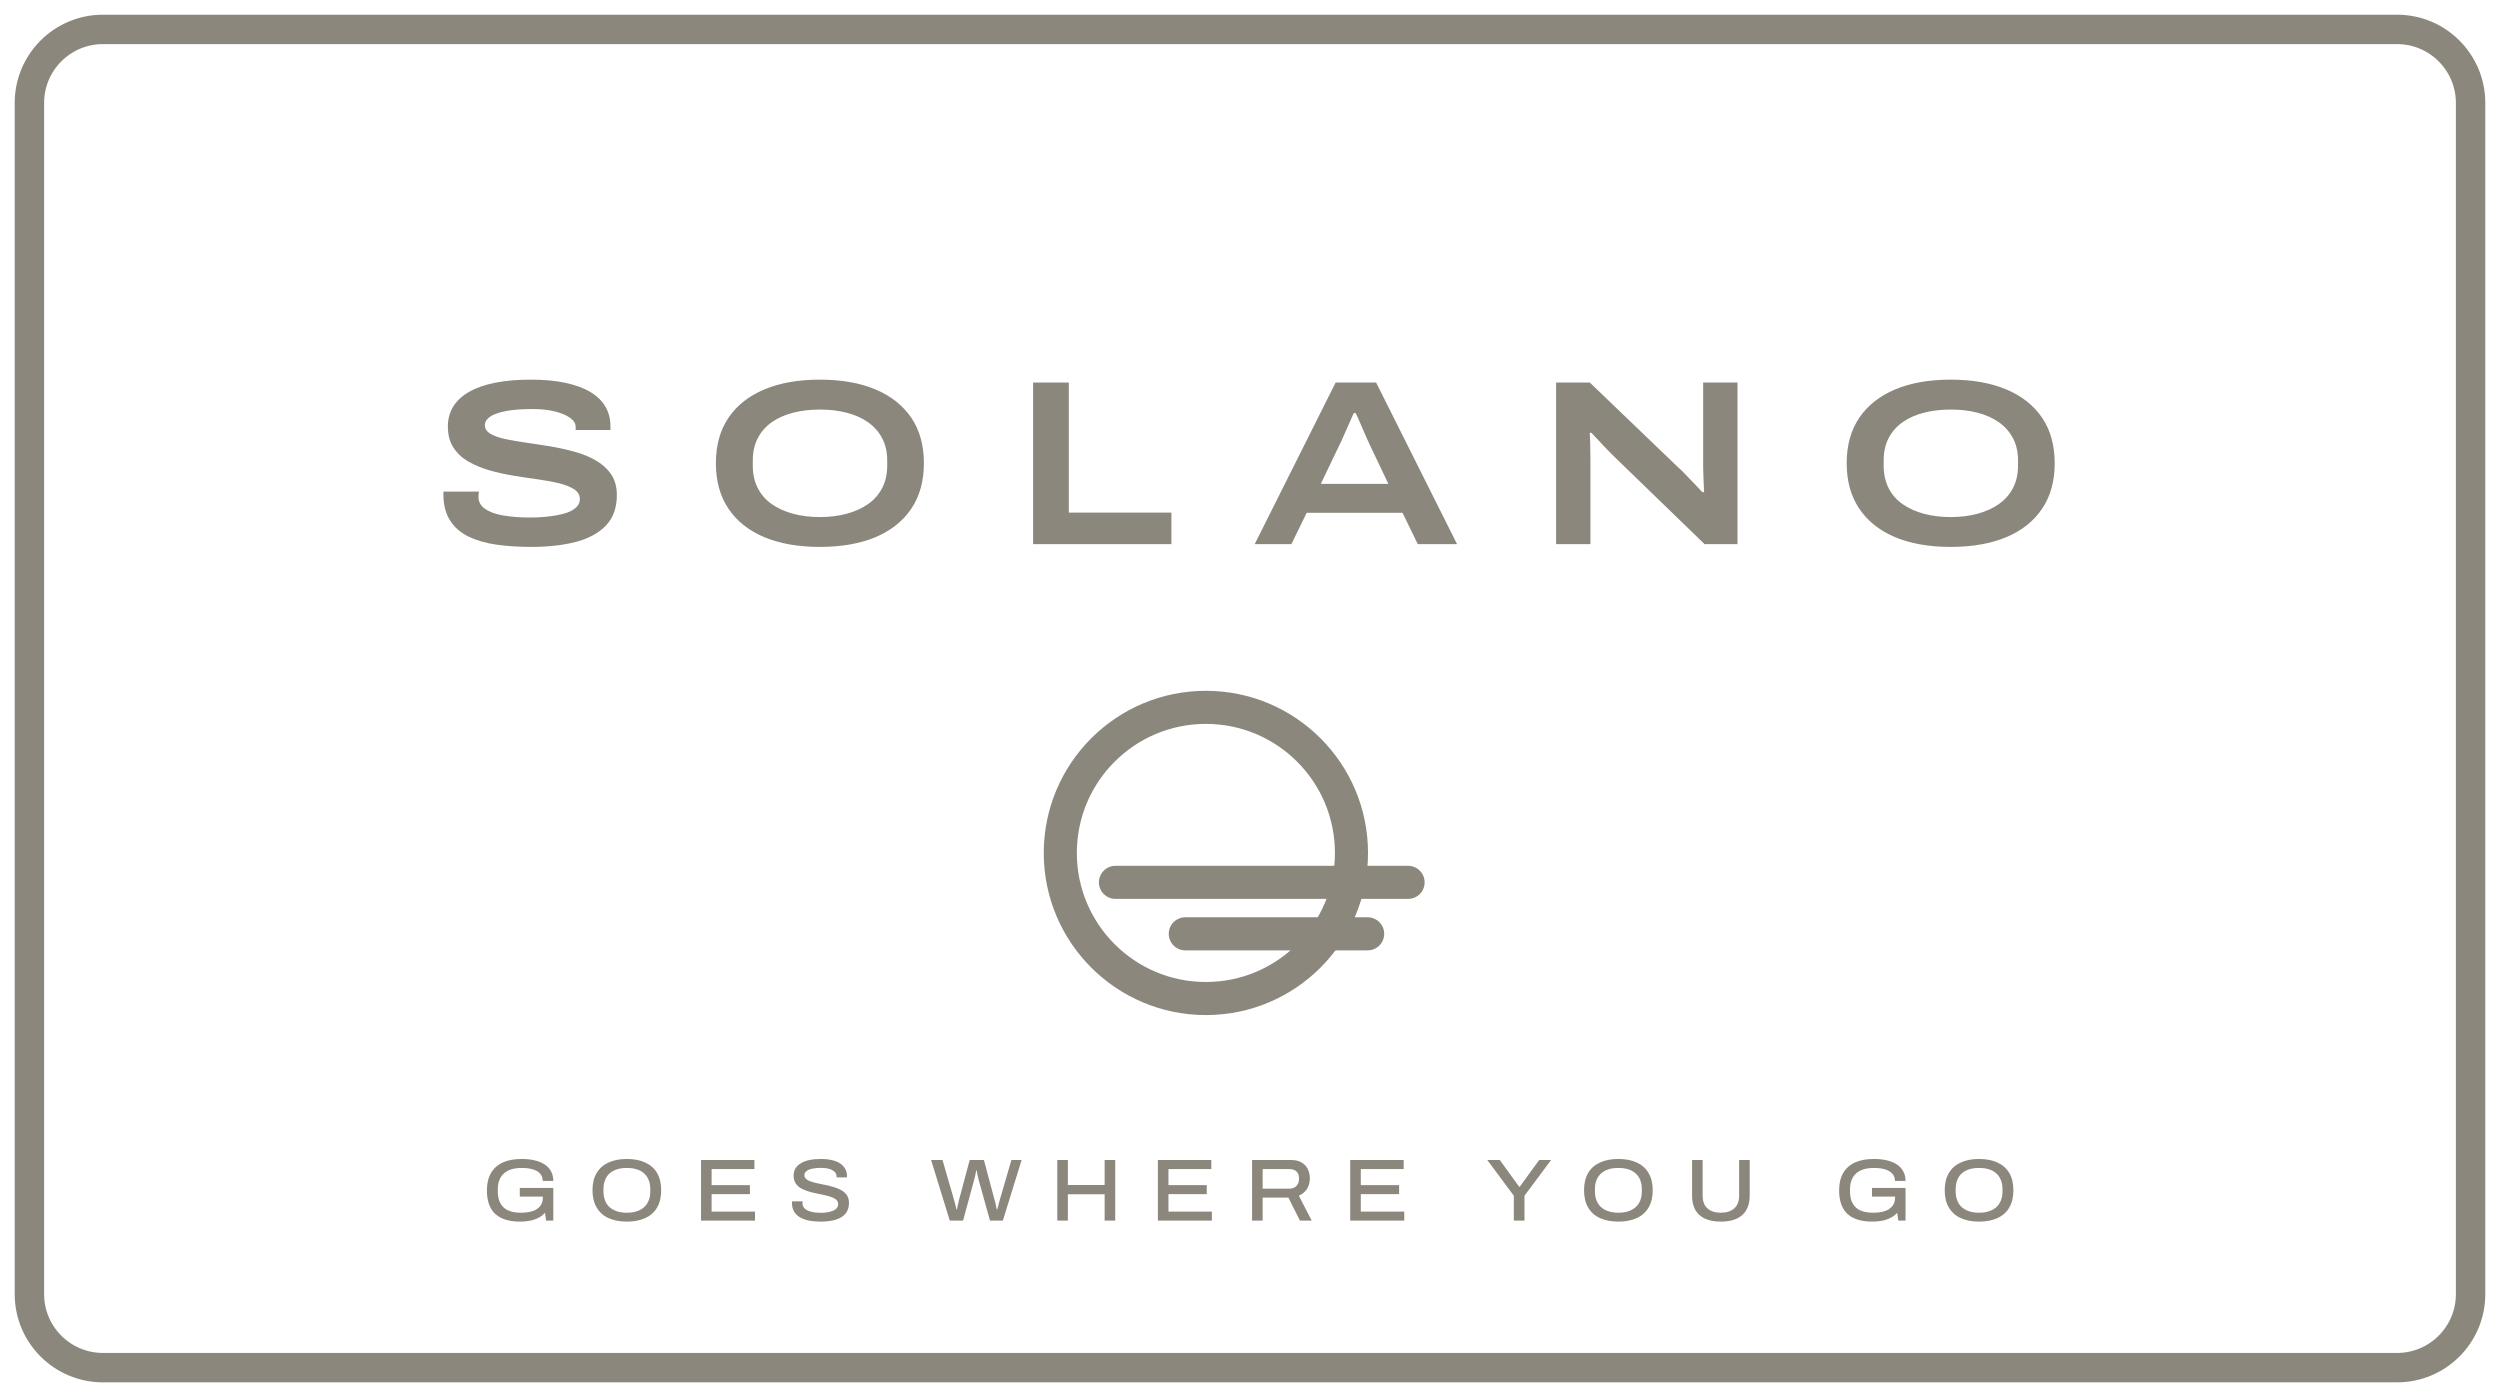
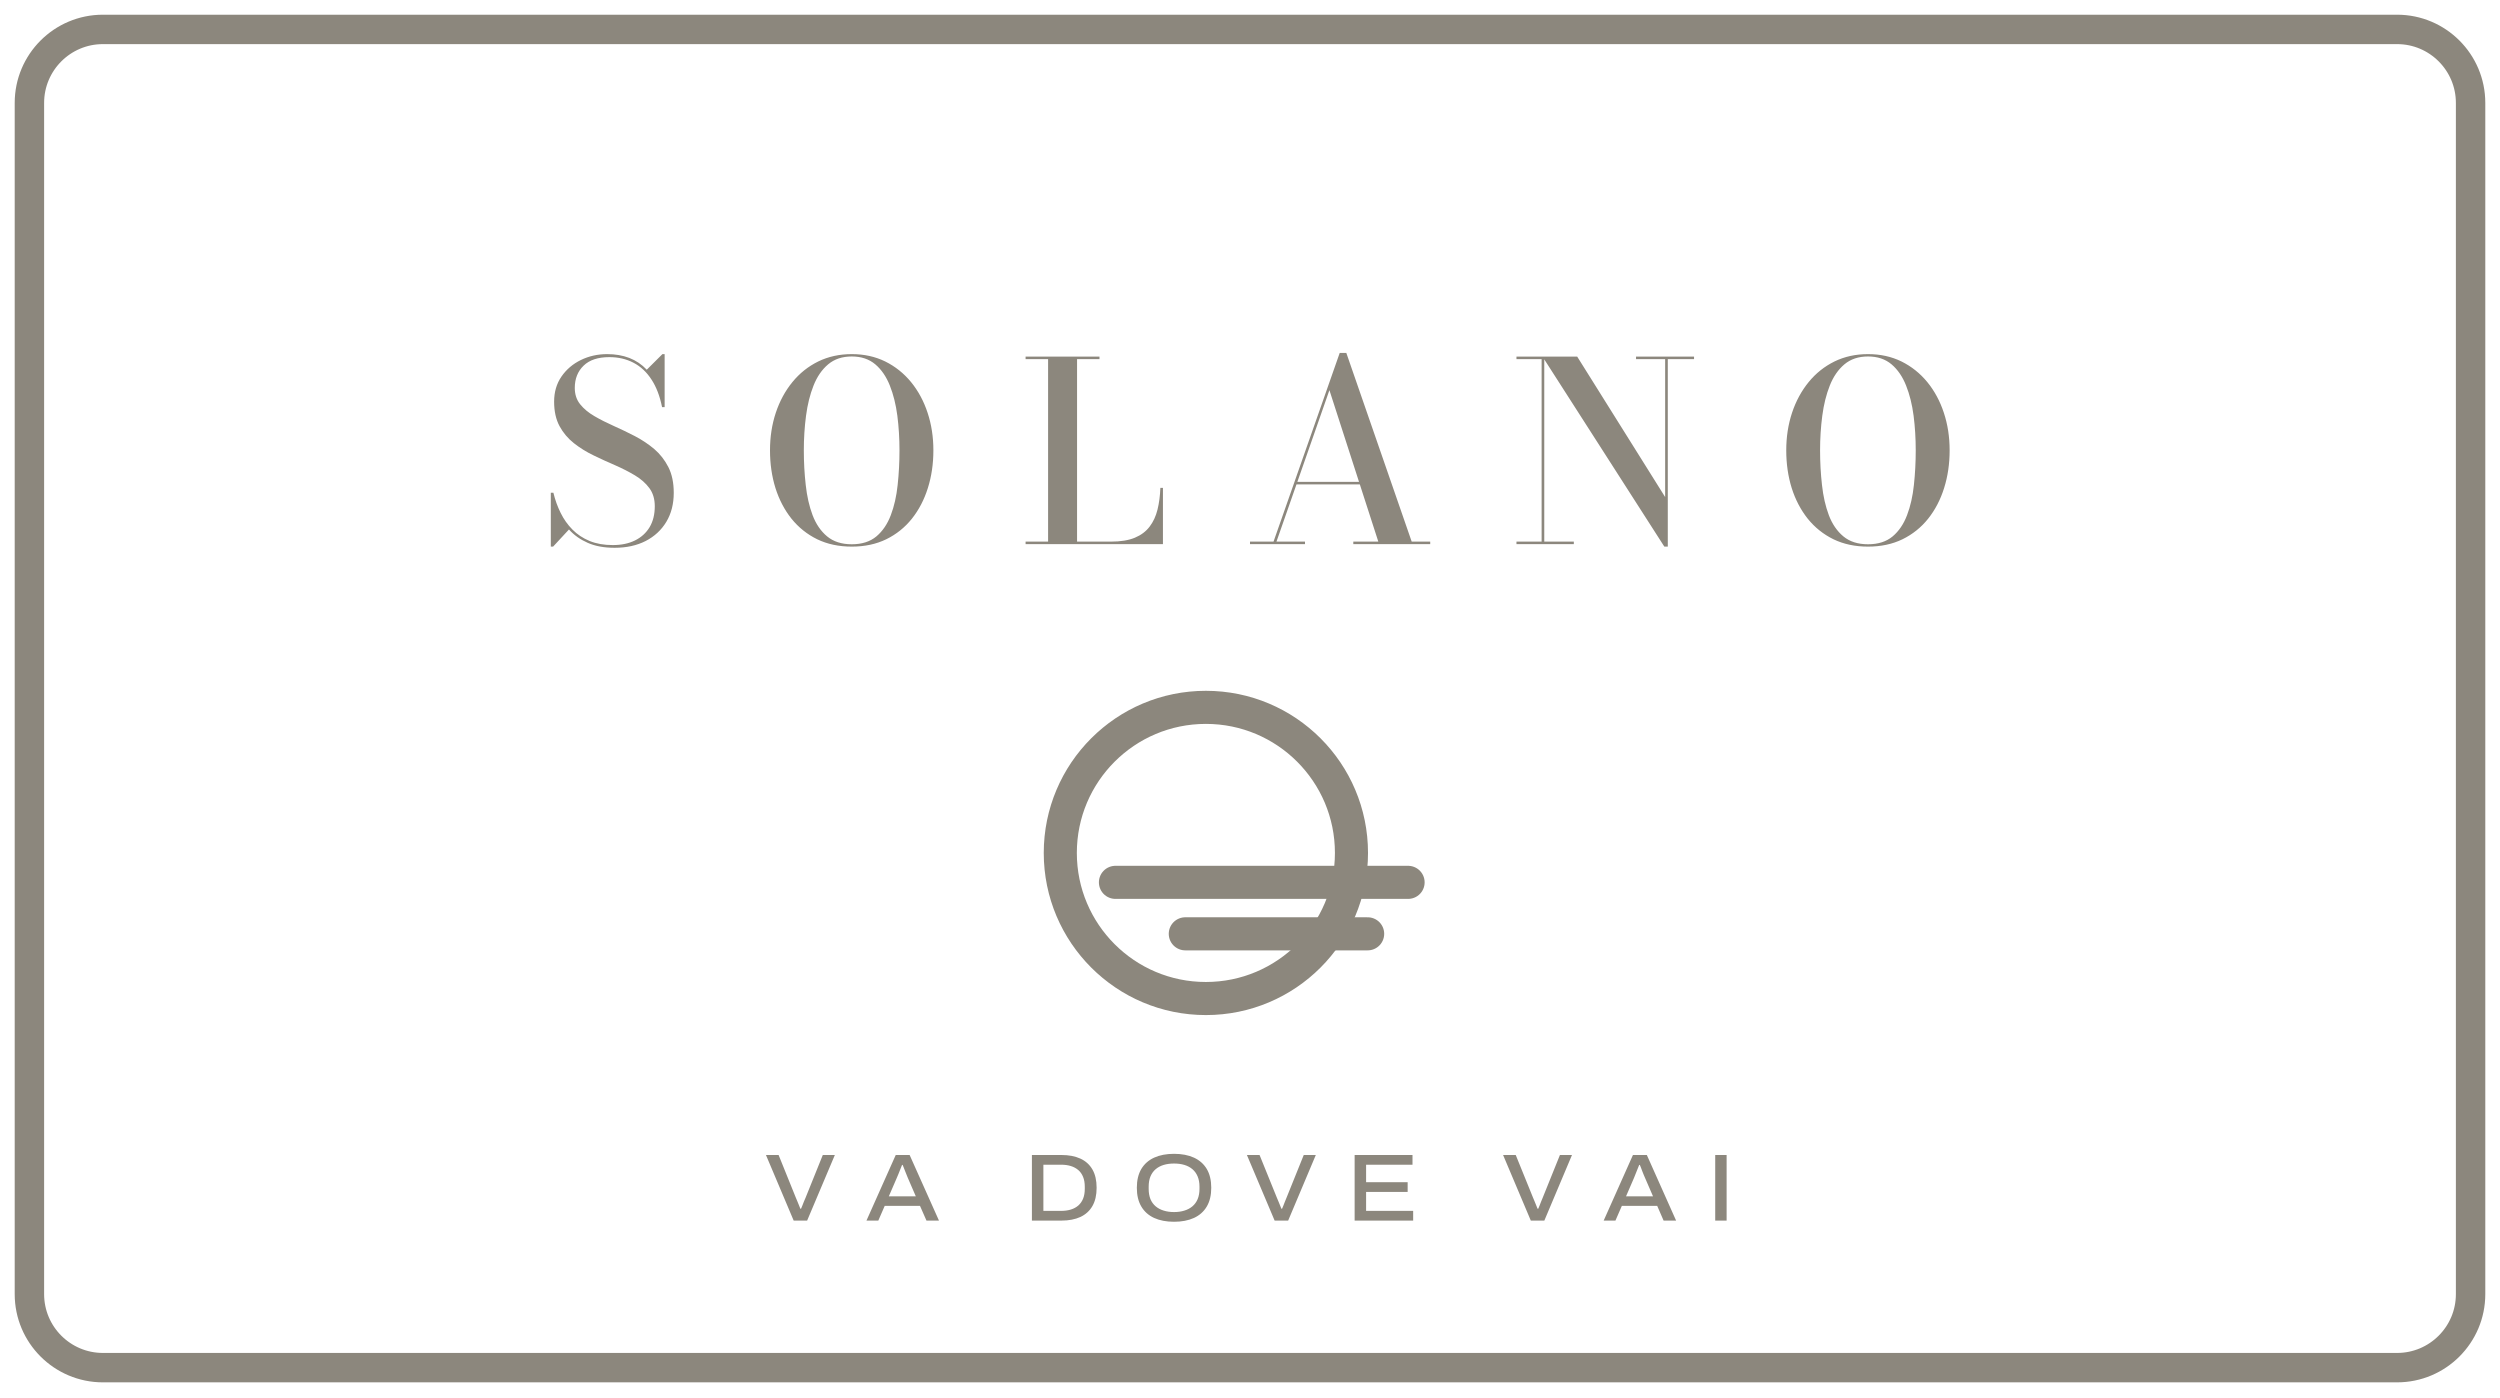
<svg xmlns="http://www.w3.org/2000/svg" viewBox="0 0 340 190" fill="#8C877D" color="#8C877D">
  <rect x="4" y="4" width="332" height="182" rx="10" fill="none" stroke="currentColor" stroke-width="4" />
-   <path d="M72.24 74.38Q69.74 74.38 67.57 74.08Q65.39 73.78 63.76 72.99Q62.13 72.21 61.22 70.8Q60.3 69.39 60.3 67.18Q60.3 67.12 60.3 67.02Q60.3 66.93 60.34 66.86H65.14Q65.1 66.99 65.09 67.17Q65.07 67.34 65.07 67.57Q65.07 68.56 65.94 69.18Q66.8 69.81 68.4 70.1Q70 70.38 72.14 70.38Q73.07 70.38 74.02 70.3Q74.96 70.22 75.82 70.06Q76.69 69.9 77.38 69.62Q78.06 69.33 78.46 68.9Q78.86 68.46 78.86 67.89Q78.86 67.06 78.11 66.56Q77.36 66.06 76.08 65.74Q74.8 65.42 73.2 65.2Q71.6 64.98 69.89 64.7Q68.18 64.43 66.58 63.97Q64.98 63.5 63.7 62.77Q62.42 62.03 61.66 60.86Q60.91 59.7 60.91 58Q60.91 56.46 61.65 55.28Q62.38 54.1 63.82 53.28Q65.26 52.46 67.36 52.05Q69.46 51.63 72.18 51.63Q74.93 51.63 76.98 52.08Q79.02 52.53 80.37 53.36Q81.71 54.19 82.37 55.36Q83.02 56.53 83.02 57.97V58.48H78.29V58.06Q78.29 57.36 77.52 56.82Q76.75 56.27 75.44 55.95Q74.13 55.63 72.46 55.63Q70.16 55.63 68.72 55.92Q67.28 56.21 66.61 56.7Q65.94 57.2 65.94 57.81Q65.94 58.54 66.69 58.99Q67.44 59.44 68.72 59.71Q70 59.98 71.6 60.21Q73.2 60.43 74.91 60.72Q76.62 61.01 78.22 61.46Q79.82 61.9 81.1 62.66Q82.38 63.41 83.14 64.54Q83.89 65.68 83.89 67.34Q83.89 69.9 82.42 71.46Q80.94 73.01 78.32 73.7Q75.7 74.38 72.24 74.38ZM111.49 74.38Q107.14 74.38 103.96 73.06Q100.78 71.73 99.07 69.18Q97.36 66.64 97.36 63.01Q97.36 59.34 99.07 56.82Q100.78 54.29 103.96 52.96Q107.14 51.63 111.49 51.63Q115.89 51.63 119.06 52.96Q122.22 54.29 123.94 56.82Q125.65 59.34 125.65 63.01Q125.65 66.64 123.94 69.18Q122.22 71.73 119.06 73.06Q115.89 74.38 111.49 74.38ZM111.5 70.32Q113.49 70.32 115.15 69.87Q116.82 69.42 118.05 68.56Q119.28 67.7 119.97 66.38Q120.66 65.07 120.66 63.34V62.61Q120.66 60.89 119.97 59.59Q119.28 58.29 118.05 57.42Q116.82 56.56 115.15 56.13Q113.49 55.7 111.5 55.7Q109.52 55.7 107.86 56.13Q106.19 56.56 104.96 57.42Q103.73 58.29 103.06 59.59Q102.38 60.89 102.38 62.61V63.34Q102.38 65.07 103.06 66.38Q103.73 67.7 104.96 68.56Q106.19 69.42 107.86 69.87Q109.52 70.32 111.5 70.32ZM140.5 74V52.02H145.36V69.71H159.31V74ZM170.64 74 181.65 52.02H187.15L198.16 74H192.82L190.74 69.74H177.71L175.63 74ZM179.63 65.81H188.82L186.26 60.43Q186.1 60.08 185.79 59.39Q185.49 58.7 185.18 57.98Q184.88 57.26 184.64 56.74Q184.4 56.21 184.37 56.18H184.11Q183.82 56.82 183.46 57.65Q183.09 58.48 182.75 59.25Q182.42 60.02 182.19 60.46ZM211.63 74V52.02H216.21L228.24 63.57Q228.66 63.92 229.23 64.53Q229.81 65.14 230.43 65.78Q231.06 66.42 231.5 66.93H231.76Q231.73 66.22 231.68 65.22Q231.63 64.21 231.63 63.57V52.02H236.3V74H231.82L219.76 62.32Q218.9 61.49 217.95 60.48Q217.01 59.47 216.43 58.86H216.21Q216.24 59.28 216.27 60.32Q216.3 61.36 216.3 62.7V74ZM265.28 74.38Q260.93 74.38 257.75 73.06Q254.58 71.73 252.86 69.18Q251.15 66.64 251.15 63.01Q251.15 59.34 252.86 56.82Q254.58 54.29 257.75 52.96Q260.93 51.63 265.28 51.63Q269.68 51.63 272.85 52.96Q276.02 54.29 277.73 56.82Q279.44 59.34 279.44 63.01Q279.44 66.64 277.73 69.18Q276.02 71.73 272.85 73.06Q269.68 74.38 265.28 74.38ZM265.3 70.32Q267.28 70.32 268.94 69.87Q270.61 69.42 271.84 68.56Q273.07 67.7 273.76 66.38Q274.45 65.07 274.45 63.34V62.61Q274.45 60.89 273.76 59.59Q273.07 58.29 271.84 57.42Q270.61 56.56 268.94 56.13Q267.28 55.7 265.3 55.7Q263.31 55.7 261.65 56.13Q259.98 56.56 258.75 57.42Q257.52 58.29 256.85 59.59Q256.18 60.89 256.18 62.61V63.34Q256.18 65.07 256.85 66.38Q257.52 67.7 258.75 68.56Q259.98 69.42 261.65 69.87Q263.31 70.32 265.3 70.32Z" />
+   <path d="M83.59 74.5Q81.46 74.5 79.94 73.83Q78.41 73.16 77.38 72.01L75.22 74.34H74.91V67.01H75.26Q75.61 68.47 76.25 69.76Q76.88 71.04 77.86 72.03Q78.83 73.01 80.18 73.57Q81.54 74.13 83.34 74.13Q85.08 74.13 86.36 73.5Q87.64 72.87 88.35 71.69Q89.05 70.51 89.05 68.84Q89.05 67.38 88.31 66.38Q87.57 65.38 86.35 64.65Q85.13 63.92 83.67 63.28Q82.2 62.65 80.74 61.94Q79.28 61.24 78.06 60.28Q76.84 59.32 76.1 57.96Q75.36 56.59 75.36 54.63Q75.36 52.66 76.36 51.21Q77.36 49.76 79 48.96Q80.64 48.16 82.58 48.16Q84.23 48.16 85.59 48.68Q86.95 49.21 87.96 50.28L90.09 48.16H90.39V55.37H90.04Q89.59 53.11 88.59 51.6Q87.6 50.08 86.15 49.33Q84.69 48.57 82.87 48.57Q80.56 48.57 79.37 49.73Q78.17 50.89 78.17 52.76Q78.17 54.07 78.9 54.98Q79.64 55.9 80.83 56.59Q82.03 57.29 83.47 57.93Q84.91 58.57 86.34 59.31Q87.78 60.06 88.98 61.07Q90.17 62.09 90.9 63.53Q91.63 64.97 91.63 67.02Q91.63 69.29 90.62 70.97Q89.61 72.65 87.8 73.58Q85.99 74.5 83.59 74.5ZM115.84 74.34Q113.21 74.34 111.14 73.34Q109.08 72.33 107.64 70.54Q106.21 68.74 105.46 66.37Q104.72 63.99 104.72 61.25Q104.72 58.51 105.51 56.13Q106.3 53.76 107.77 51.96Q109.23 50.17 111.28 49.16Q113.33 48.16 115.84 48.16Q118.35 48.16 120.39 49.16Q122.43 50.17 123.9 51.96Q125.37 53.76 126.15 56.13Q126.94 58.51 126.94 61.25Q126.94 63.99 126.19 66.37Q125.45 68.74 124.02 70.54Q122.59 72.33 120.53 73.34Q118.47 74.34 115.84 74.34ZM115.84 74.02Q117.91 74.02 119.19 72.95Q120.46 71.88 121.15 70.06Q121.84 68.25 122.08 65.96Q122.33 63.67 122.33 61.25Q122.33 58.82 122.04 56.54Q121.74 54.25 121.02 52.44Q120.3 50.62 119.04 49.55Q117.77 48.48 115.84 48.48Q113.9 48.48 112.63 49.55Q111.36 50.62 110.64 52.44Q109.92 54.25 109.62 56.54Q109.32 58.82 109.32 61.25Q109.32 63.67 109.58 65.96Q109.83 68.25 110.51 70.06Q111.2 71.88 112.49 72.95Q113.78 74.02 115.84 74.02ZM139.48 74V73.66H142.54V48.84H139.48V48.5H149.53V48.84H146.48V73.66H151.1Q153.06 73.66 154.34 73.13Q155.61 72.6 156.35 71.62Q157.09 70.65 157.42 69.31Q157.75 67.97 157.81 66.35H158.16V74ZM176.22 65.88V65.53H186.82V65.88ZM183.1 48 191.99 73.66H194.51V74H184.05V73.66H187.45L180.8 53.06L173.6 73.66H177.48V74H170V73.66H173.2L182.2 48ZM210.02 48.5V73.66H214.04V74H206.24V73.66H209.66V48.84H206.24V48.5ZM230.39 48.5V48.84H226.82V74.34H226.35L209.78 48.5H214.5L226.46 67.6V48.84H222.5V48.5ZM254.05 74.34Q251.42 74.34 249.35 73.34Q247.29 72.33 245.85 70.54Q244.42 68.74 243.67 66.37Q242.93 63.99 242.93 61.25Q242.93 58.51 243.72 56.13Q244.51 53.76 245.98 51.96Q247.44 50.17 249.49 49.16Q251.54 48.16 254.05 48.16Q256.56 48.16 258.6 49.16Q260.64 50.17 262.11 51.96Q263.58 53.76 264.36 56.13Q265.15 58.51 265.15 61.25Q265.15 63.99 264.4 66.37Q263.66 68.74 262.23 70.54Q260.8 72.33 258.74 73.34Q256.68 74.34 254.05 74.34ZM254.05 74.02Q256.12 74.02 257.4 72.95Q258.67 71.88 259.36 70.06Q260.05 68.25 260.29 65.96Q260.54 63.67 260.54 61.25Q260.54 58.82 260.25 56.54Q259.95 54.25 259.23 52.44Q258.51 50.62 257.25 49.55Q255.98 48.48 254.05 48.48Q252.11 48.48 250.84 49.55Q249.57 50.62 248.85 52.44Q248.13 54.25 247.83 56.54Q247.53 58.82 247.53 61.25Q247.53 63.67 247.79 65.96Q248.04 68.25 248.72 70.06Q249.41 71.88 250.7 72.95Q251.99 74.02 254.05 74.02Z" />
  <g fill="none" stroke="currentColor" stroke-width="4.5" stroke-linecap="round">
    <circle cx="164.0" cy="116.0" r="19.8" />
    <path d="M151.7 120.0H191.5M161.2 127.0H186.0" />
  </g>
-   <path d="M70.72 166.14Q68.51 166.14 67.36 165.1Q66.22 164.05 66.22 161.88Q66.22 160.47 66.78 159.52Q67.34 158.57 68.39 158.09Q69.45 157.62 70.94 157.62Q71.9 157.62 72.68 157.8Q73.47 157.98 74.05 158.35Q74.62 158.72 74.93 159.28Q75.25 159.84 75.25 160.61H73.81Q73.81 160.12 73.58 159.78Q73.36 159.44 72.96 159.23Q72.57 159.02 72.06 158.93Q71.55 158.84 70.99 158.84Q70.25 158.84 69.64 159Q69.04 159.17 68.6 159.53Q68.17 159.88 67.94 160.43Q67.7 160.98 67.7 161.75V162.01Q67.7 163.05 68.08 163.69Q68.45 164.34 69.14 164.63Q69.84 164.93 70.8 164.93Q71.83 164.93 72.5 164.69Q73.17 164.44 73.5 163.98Q73.83 163.52 73.83 162.86V162.74H70.69V161.56H75.25V166H74.27L74.12 164.94Q73.73 165.37 73.21 165.63Q72.68 165.9 72.06 166.02Q71.43 166.14 70.72 166.14ZM85.25 166.14Q83.81 166.14 82.76 165.66Q81.71 165.19 81.15 164.23Q80.58 163.28 80.58 161.88Q80.58 160.47 81.15 159.52Q81.71 158.58 82.76 158.1Q83.81 157.62 85.25 157.62Q86.71 157.62 87.75 158.1Q88.8 158.58 89.36 159.52Q89.92 160.47 89.92 161.88Q89.92 163.28 89.36 164.23Q88.8 165.19 87.75 165.66Q86.71 166.14 85.25 166.14ZM85.25 164.93Q85.97 164.93 86.55 164.75Q87.14 164.57 87.56 164.21Q87.98 163.85 88.21 163.3Q88.44 162.75 88.44 162.01V161.75Q88.44 161.01 88.21 160.46Q87.98 159.91 87.56 159.55Q87.14 159.19 86.55 159.01Q85.97 158.84 85.25 158.84Q84.54 158.84 83.95 159.01Q83.37 159.19 82.94 159.55Q82.52 159.91 82.3 160.46Q82.07 161.01 82.07 161.75V162.01Q82.07 162.75 82.3 163.3Q82.52 163.85 82.94 164.21Q83.37 164.57 83.95 164.75Q84.54 164.93 85.25 164.93ZM95.34 166V157.76H102.6V158.99H96.78V161.18H101.99V162.4H96.78V164.78H102.68V166ZM111.62 166.14Q110.83 166.14 110.12 166.02Q109.41 165.89 108.87 165.6Q108.33 165.3 108.02 164.81Q107.71 164.32 107.71 163.58Q107.71 163.53 107.71 163.47Q107.72 163.42 107.72 163.38H109.16Q109.15 163.43 109.15 163.5Q109.14 163.57 109.14 163.65Q109.14 164.07 109.44 164.36Q109.74 164.65 110.3 164.79Q110.86 164.94 111.6 164.94Q111.97 164.94 112.32 164.9Q112.67 164.86 112.97 164.77Q113.27 164.69 113.5 164.56Q113.73 164.42 113.86 164.23Q113.99 164.04 113.99 163.78Q113.99 163.41 113.74 163.18Q113.48 162.94 113.05 162.79Q112.62 162.64 112.08 162.52Q111.54 162.41 110.96 162.29Q110.39 162.18 109.85 162Q109.31 161.83 108.87 161.57Q108.44 161.3 108.19 160.9Q107.93 160.49 107.93 159.89Q107.93 159.36 108.17 158.93Q108.41 158.51 108.89 158.22Q109.36 157.92 110.05 157.77Q110.74 157.62 111.64 157.62Q112.49 157.62 113.15 157.78Q113.81 157.93 114.26 158.23Q114.72 158.54 114.95 158.97Q115.19 159.4 115.19 159.95V160.13H113.77V159.96Q113.77 159.62 113.51 159.37Q113.25 159.12 112.78 158.97Q112.31 158.83 111.69 158.83Q110.92 158.83 110.41 158.95Q109.91 159.07 109.65 159.3Q109.4 159.52 109.4 159.82Q109.4 160.15 109.66 160.36Q109.91 160.58 110.34 160.71Q110.78 160.85 111.32 160.96Q111.86 161.07 112.43 161.19Q113.01 161.32 113.55 161.49Q114.09 161.66 114.52 161.93Q114.95 162.2 115.21 162.6Q115.46 163.01 115.46 163.6Q115.46 164.52 114.97 165.08Q114.48 165.64 113.62 165.89Q112.75 166.14 111.62 166.14ZM129.17 166 126.63 157.76H128.18L129.76 163.22Q129.81 163.35 129.86 163.58Q129.92 163.8 129.98 164.05Q130.03 164.29 130.07 164.48H130.15Q130.18 164.33 130.21 164.16Q130.25 163.98 130.29 163.8Q130.33 163.62 130.36 163.47Q130.4 163.32 130.42 163.22L131.88 157.76H133.81L135.27 163.22Q135.31 163.35 135.37 163.58Q135.42 163.8 135.47 164.05Q135.53 164.29 135.56 164.48H135.64Q135.67 164.34 135.71 164.17Q135.75 163.99 135.8 163.82Q135.85 163.64 135.89 163.49Q135.93 163.33 135.96 163.22L137.55 157.76H138.94L136.39 166H134.64L133.1 160.47Q133.06 160.31 133.01 160.08Q132.95 159.85 132.91 159.61Q132.86 159.37 132.83 159.18H132.76Q132.74 159.37 132.68 159.62Q132.63 159.87 132.58 160.09Q132.53 160.32 132.48 160.47L130.98 166ZM143.79 166V157.76H145.23V161.16H150.23V157.76H151.67V166H150.23V162.42H145.23V166ZM157.47 166V157.76H164.74V158.99H158.91V161.18H164.12V162.4H158.91V164.78H164.82V166ZM170.28 166V157.76H175.58Q176.44 157.76 177 158.09Q177.57 158.41 177.85 158.98Q178.14 159.54 178.14 160.27Q178.14 161.06 177.76 161.68Q177.37 162.3 176.64 162.61L178.39 166H176.79L175.22 162.87H171.72V166ZM171.72 161.66H175.32Q175.97 161.66 176.32 161.28Q176.67 160.9 176.67 160.28Q176.67 159.87 176.52 159.58Q176.36 159.29 176.06 159.14Q175.76 158.99 175.32 158.99H171.72ZM183.63 166V157.76H190.9V158.99H185.07V161.18H190.28V162.4H185.07V164.78H190.98V166ZM205.88 166V162.62L202.27 157.76H203.97L206.6 161.39H206.69L209.33 157.76H210.95L207.33 162.62V166ZM220.09 166.14Q218.65 166.14 217.6 165.66Q216.55 165.19 215.99 164.23Q215.43 163.28 215.43 161.88Q215.43 160.47 215.99 159.52Q216.55 158.58 217.6 158.1Q218.65 157.62 220.09 157.62Q221.55 157.62 222.6 158.1Q223.64 158.58 224.2 159.52Q224.77 160.47 224.77 161.88Q224.77 163.28 224.2 164.23Q223.64 165.19 222.6 165.66Q221.55 166.14 220.09 166.14ZM220.1 164.93Q220.81 164.93 221.4 164.75Q221.98 164.57 222.41 164.21Q222.83 163.85 223.06 163.3Q223.29 162.75 223.29 162.01V161.75Q223.29 161.01 223.06 160.46Q222.83 159.91 222.41 159.55Q221.98 159.19 221.4 159.01Q220.81 158.84 220.1 158.84Q219.38 158.84 218.8 159.01Q218.21 159.19 217.79 159.55Q217.37 159.91 217.14 160.46Q216.91 161.01 216.91 161.75V162.01Q216.91 162.75 217.14 163.3Q217.37 163.85 217.79 164.21Q218.21 164.57 218.8 164.75Q219.38 164.93 220.1 164.93ZM234.03 166.14Q232.75 166.14 231.88 165.74Q231.01 165.34 230.56 164.55Q230.12 163.76 230.12 162.61V157.76H231.56V162.62Q231.56 163.74 232.2 164.33Q232.85 164.93 234.03 164.93Q235.22 164.93 235.87 164.33Q236.52 163.74 236.52 162.62V157.76H237.96V162.61Q237.96 163.76 237.51 164.55Q237.07 165.34 236.19 165.74Q235.32 166.14 234.03 166.14ZM254.62 166.14Q252.41 166.14 251.26 165.1Q250.12 164.05 250.12 161.88Q250.12 160.47 250.68 159.52Q251.24 158.57 252.29 158.09Q253.35 157.62 254.84 157.62Q255.8 157.62 256.58 157.8Q257.37 157.98 257.95 158.35Q258.52 158.72 258.83 159.28Q259.15 159.84 259.15 160.61H257.71Q257.71 160.12 257.48 159.78Q257.26 159.44 256.86 159.23Q256.47 159.02 255.96 158.93Q255.45 158.84 254.89 158.84Q254.15 158.84 253.54 159Q252.94 159.17 252.5 159.53Q252.07 159.88 251.84 160.43Q251.6 160.98 251.6 161.75V162.01Q251.6 163.05 251.98 163.69Q252.35 164.34 253.04 164.63Q253.74 164.93 254.7 164.93Q255.73 164.93 256.4 164.69Q257.07 164.44 257.4 163.98Q257.73 163.52 257.73 162.86V162.74H254.59V161.56H259.15V166H258.17L258.02 164.94Q257.63 165.37 257.11 165.63Q256.58 165.9 255.96 166.02Q255.33 166.14 254.62 166.14ZM269.15 166.14Q267.71 166.14 266.66 165.66Q265.61 165.19 265.05 164.23Q264.48 163.28 264.48 161.88Q264.48 160.47 265.05 159.52Q265.61 158.58 266.66 158.1Q267.71 157.62 269.15 157.62Q270.61 157.62 271.65 158.1Q272.7 158.58 273.26 159.52Q273.82 160.47 273.82 161.88Q273.82 163.28 273.26 164.23Q272.7 165.19 271.65 165.66Q270.61 166.14 269.15 166.14ZM269.15 164.93Q269.87 164.93 270.45 164.75Q271.04 164.57 271.46 164.21Q271.88 163.85 272.11 163.3Q272.34 162.75 272.34 162.01V161.75Q272.34 161.01 272.11 160.46Q271.88 159.91 271.46 159.55Q271.04 159.19 270.45 159.01Q269.87 158.84 269.15 158.84Q268.44 158.84 267.85 159.01Q267.27 159.19 266.84 159.55Q266.42 159.91 266.2 160.46Q265.97 161.01 265.97 161.75V162.01Q265.97 162.75 266.2 163.3Q266.42 163.85 266.84 164.21Q267.27 164.57 267.85 164.75Q268.44 164.93 269.15 164.93Z" />
+   <path d="M107.94 166 104.17 157.08H105.89L108.24 162.9Q108.34 163.12 108.45 163.4Q108.56 163.68 108.67 163.94Q108.78 164.2 108.85 164.39H108.94Q109.02 164.21 109.12 163.96Q109.22 163.7 109.33 163.42Q109.45 163.15 109.55 162.91L111.9 157.08H113.54L109.77 166ZM117.84 166 121.82 157.08H123.71L127.7 166H126L125.12 164H120.32L119.45 166ZM120.88 162.7H124.55L123.46 160.18Q123.41 160.04 123.31 159.81Q123.21 159.57 123.11 159.31Q123.01 159.04 122.91 158.8Q122.82 158.56 122.76 158.43H122.68Q122.57 158.69 122.44 159.03Q122.3 159.37 122.18 159.68Q122.05 159.99 121.97 160.18ZM140.34 166V157.08H144.36Q145.86 157.08 146.93 157.57Q148 158.06 148.57 159.05Q149.14 160.03 149.14 161.54Q149.14 163.03 148.57 164.02Q148 165.01 146.93 165.51Q145.86 166 144.36 166ZM141.9 164.68H144.32Q145.04 164.68 145.63 164.5Q146.22 164.32 146.65 163.95Q147.07 163.58 147.3 163.02Q147.53 162.45 147.53 161.69V161.4Q147.53 160.62 147.3 160.06Q147.07 159.49 146.65 159.13Q146.22 158.76 145.63 158.58Q145.04 158.4 144.32 158.4H141.9ZM159.67 166.16Q158.1 166.16 156.96 165.64Q155.83 165.12 155.22 164.09Q154.61 163.06 154.61 161.54Q154.61 160.01 155.22 158.98Q155.83 157.96 156.96 157.44Q158.1 156.92 159.67 156.92Q161.24 156.92 162.38 157.44Q163.51 157.96 164.12 158.98Q164.73 160.01 164.73 161.54Q164.73 163.06 164.12 164.09Q163.51 165.12 162.38 165.64Q161.24 166.16 159.67 166.16ZM159.67 164.84Q160.45 164.84 161.08 164.64Q161.71 164.45 162.17 164.06Q162.63 163.67 162.88 163.08Q163.13 162.48 163.13 161.68V161.39Q163.13 160.59 162.88 160Q162.63 159.4 162.17 159.01Q161.71 158.62 161.08 158.43Q160.45 158.24 159.67 158.24Q158.89 158.24 158.26 158.43Q157.63 158.62 157.17 159.01Q156.71 159.4 156.46 160Q156.22 160.59 156.22 161.39V161.68Q156.22 162.48 156.46 163.08Q156.71 163.67 157.17 164.06Q157.63 164.45 158.26 164.64Q158.89 164.84 159.67 164.84ZM173.35 166 169.58 157.08H171.3L173.66 162.9Q173.76 163.12 173.87 163.4Q173.98 163.68 174.09 163.94Q174.19 164.2 174.27 164.39H174.36Q174.44 164.21 174.54 163.96Q174.64 163.7 174.75 163.42Q174.86 163.15 174.96 162.91L177.31 157.08H178.95L175.19 166ZM184.23 166V157.08H192.1V158.4H185.79V160.78H191.44V162.1H185.79V164.68H192.19V166ZM208.19 166 204.42 157.08H206.14L208.5 162.9Q208.6 163.12 208.71 163.4Q208.82 163.68 208.93 163.94Q209.03 164.2 209.11 164.39H209.2Q209.28 164.21 209.38 163.96Q209.48 163.7 209.59 163.42Q209.7 163.15 209.8 162.91L212.15 157.08H213.79L210.03 166ZM218.1 166 222.08 157.08H223.97L227.95 166H226.25L225.38 164H220.57L219.7 166ZM221.14 162.7H224.81L223.72 160.18Q223.66 160.04 223.56 159.81Q223.47 159.57 223.36 159.31Q223.26 159.04 223.17 158.8Q223.07 158.56 223.02 158.43H222.93Q222.83 158.69 222.69 159.03Q222.56 159.37 222.43 159.68Q222.31 159.99 222.23 160.18ZM233.27 166V157.08H234.82V166Z" />
</svg>
